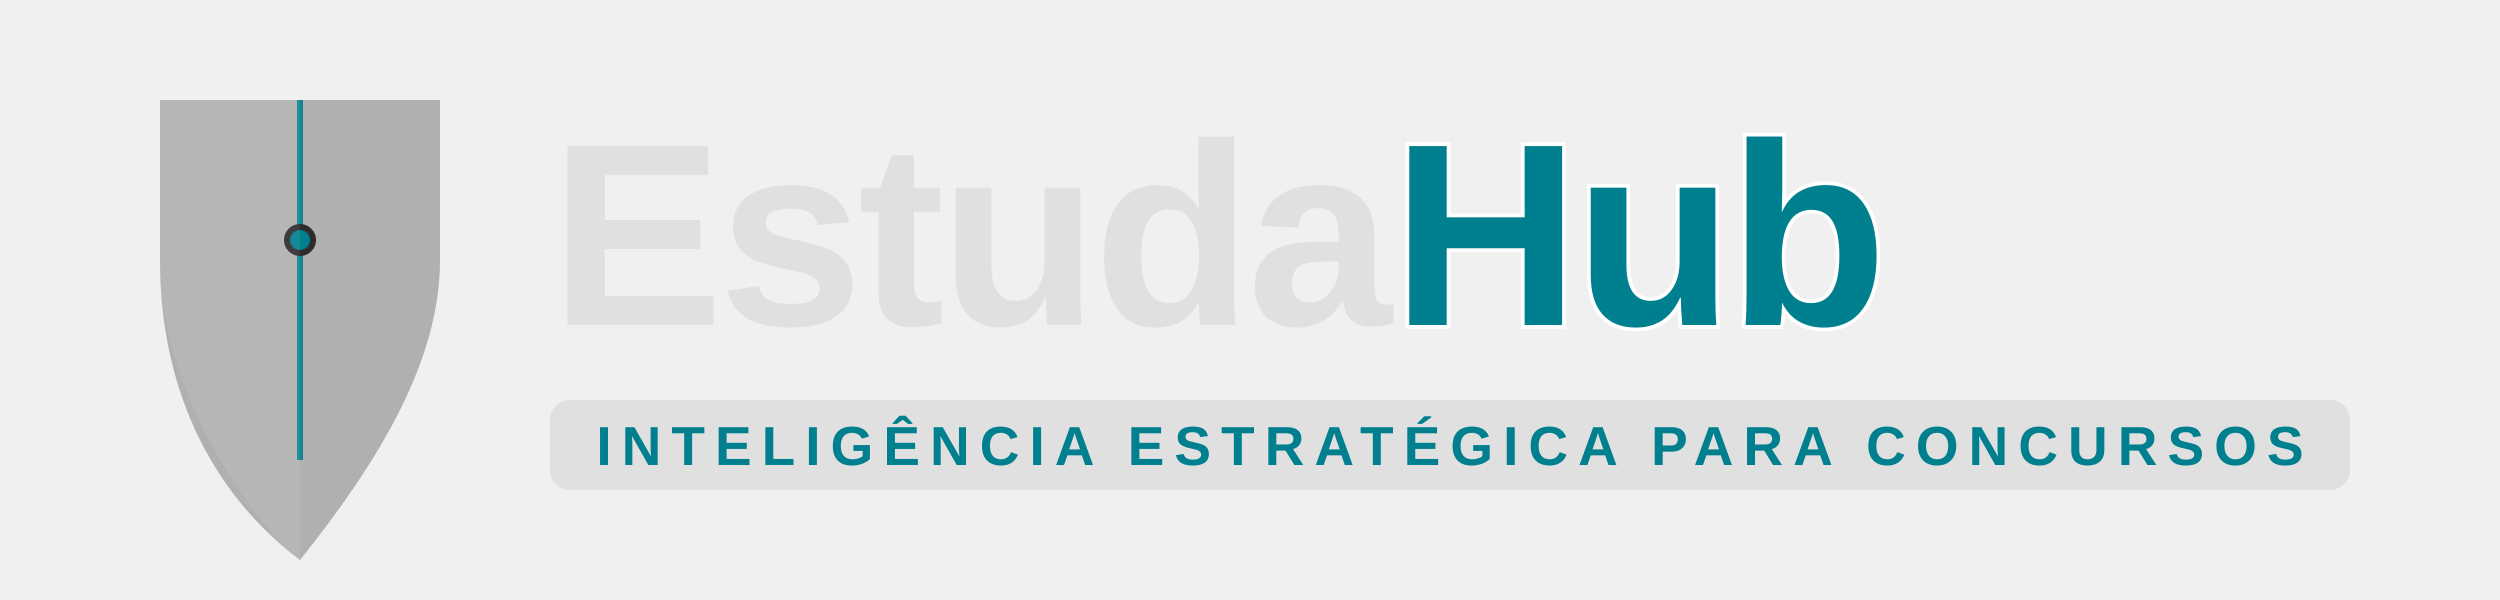
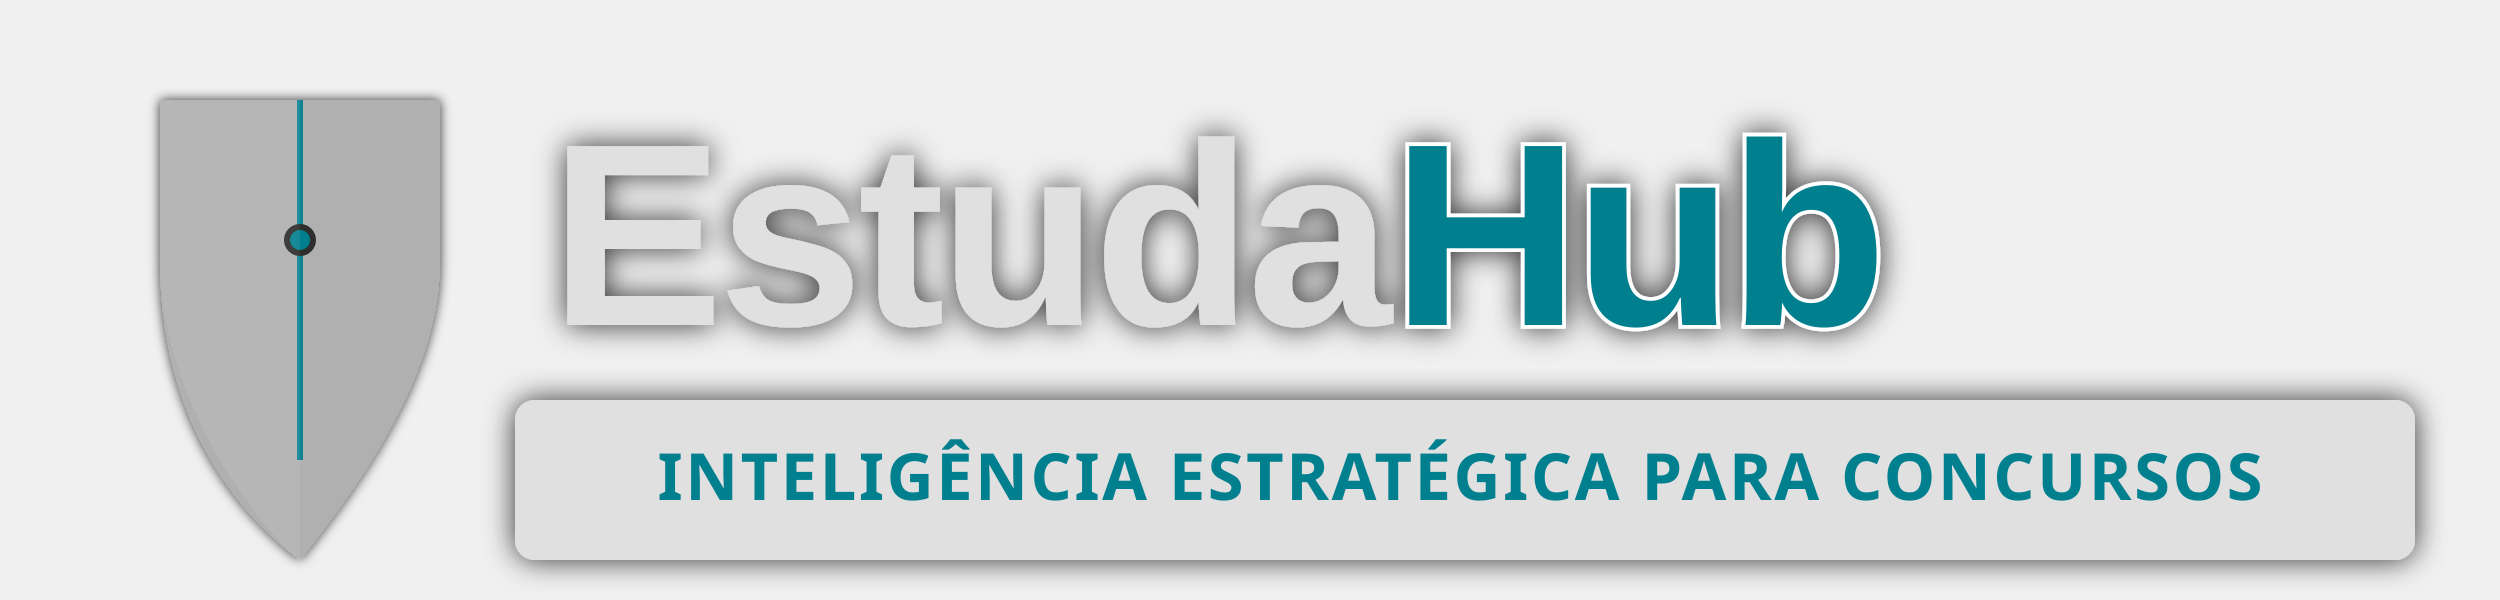
<svg xmlns="http://www.w3.org/2000/svg" width="500" height="120" viewBox="0 0 500 120">
-   <g transform="translate(60, 60) scale(0.4)">
+   <defs>
+     <filter id="darkGlow" x="-20%" y="-20%" width="140%" height="140%">
+       <feDropShadow dx="0" dy="0" stdDeviation="3" flood-color="black" flood-opacity="0.8" />
+     </filter>
+   </defs>
+   <g transform="translate(60, 60) scale(0.4)" filter="url(#darkGlow)">
    <path d="M 0,-100 L -70,-100 L -70,-20 C -70,50 -40,100 0,130 Z" fill="#B0B0B0" />
    <path d="M 0,-100 L 70,-100 L 70,-20 C 70,30 40,80 0,130 Z" fill="#B0B0B0" />
    <rect x="-1.5" y="-100" width="3" height="180" fill="#007F8E" fill-opacity="0.9" />
    <circle cx="0" cy="-30" r="8" fill="#2D2D2D" />
    <circle cx="0" cy="-30" r="5" fill="#007F8E" />
    <path d="M -70,-100 L 0,-100 L 0,130 C -20,115 -70,50 -70,-20 Z" fill="#FFFFFF" fill-opacity="0.08" />
  </g>
-   <text x="110" y="65" font-family="Arial, sans-serif" font-weight="700" font-size="52" fill="#E0E0E0" letter-spacing="-1">
+   <text x="110" y="65" font-family="Arial, sans-serif" font-weight="700" font-size="52" fill="#E0E0E0" letter-spacing="-1" filter="url(#darkGlow)">
    Estuda<tspan fill="#007F8E" stroke="#FFFFFF" stroke-width="1.5" paint-order="stroke">Hub</tspan>
  </text>
-   <rect x="110" y="80" width="360" height="18" rx="4" fill="#E0E0E0" />
-   <text x="290" y="93" text-anchor="middle" font-family="Arial, sans-serif" font-weight="700" font-size="11" fill="#007F8E" letter-spacing="2">
+   <rect x="103" y="80" width="380" height="32" rx="4" fill="#E0E0E0" filter="url(#darkGlow)" />
+   <text x="292" y="100" text-anchor="middle" font-family="Verdana, Geneva, sans-serif" font-weight="bold" font-size="13" fill="#007F8E" letter-spacing="0.5">
    INTELIGÊNCIA ESTRATÉGICA PARA CONCURSOS
  </text>
</svg>
